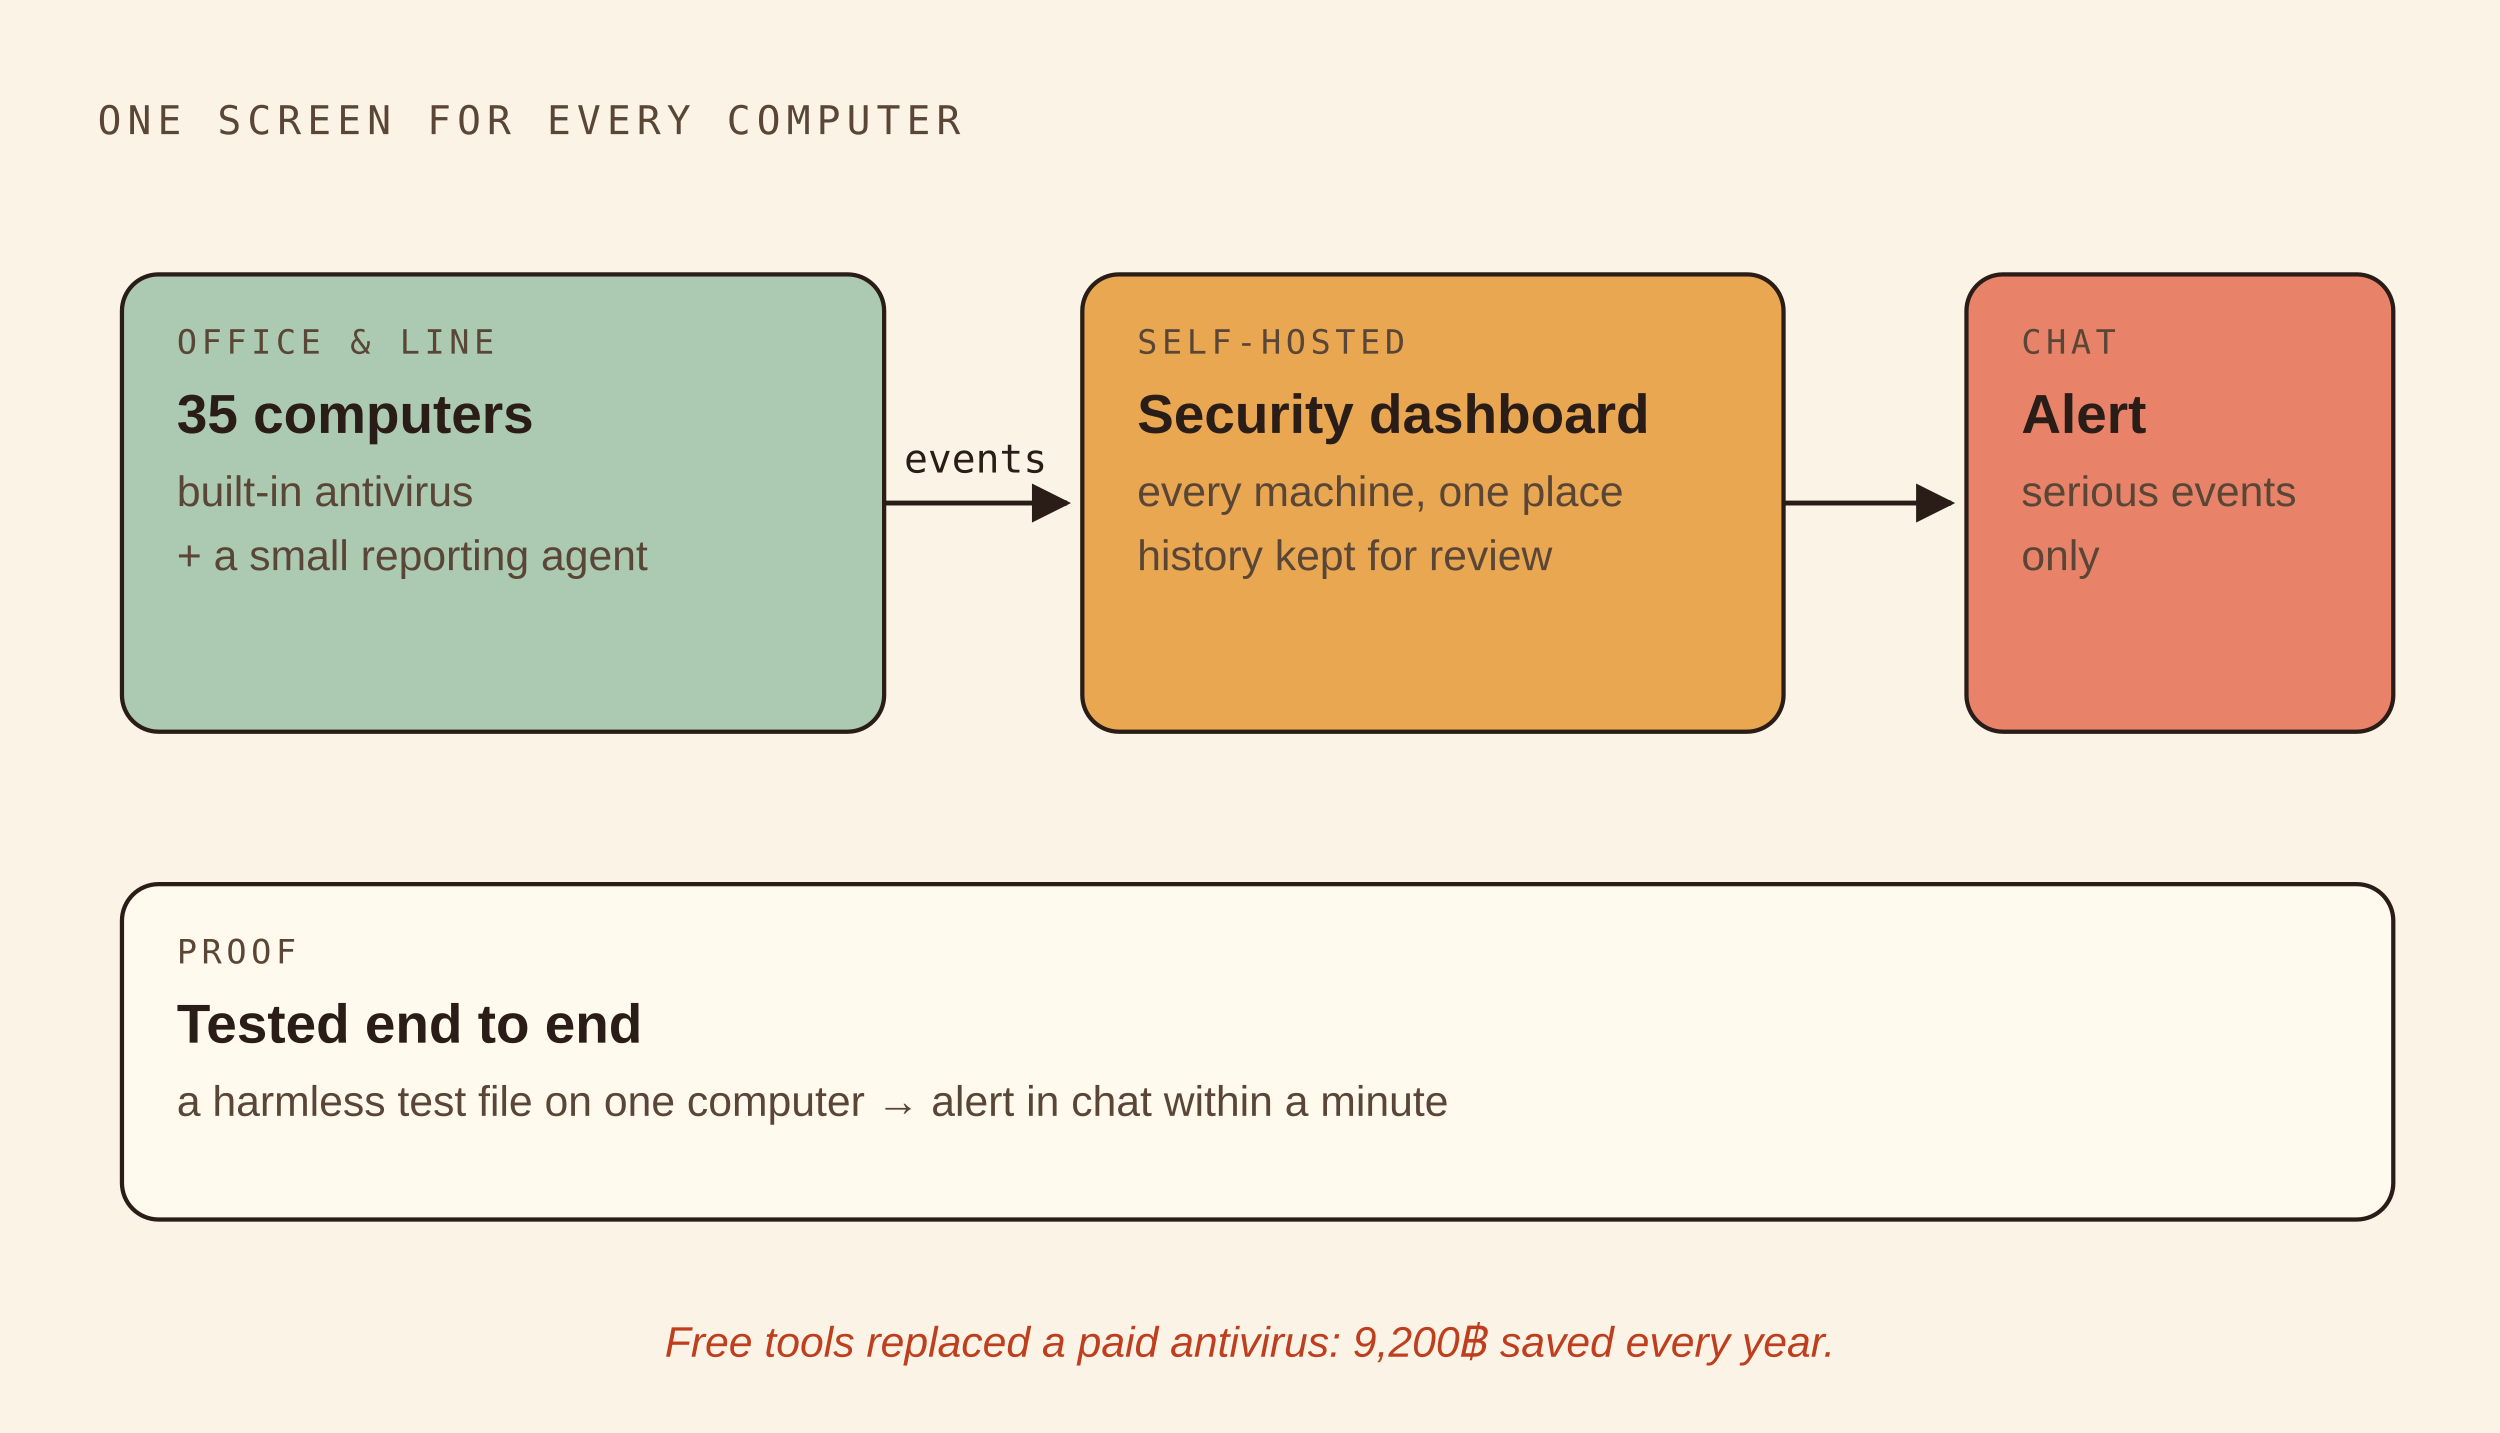
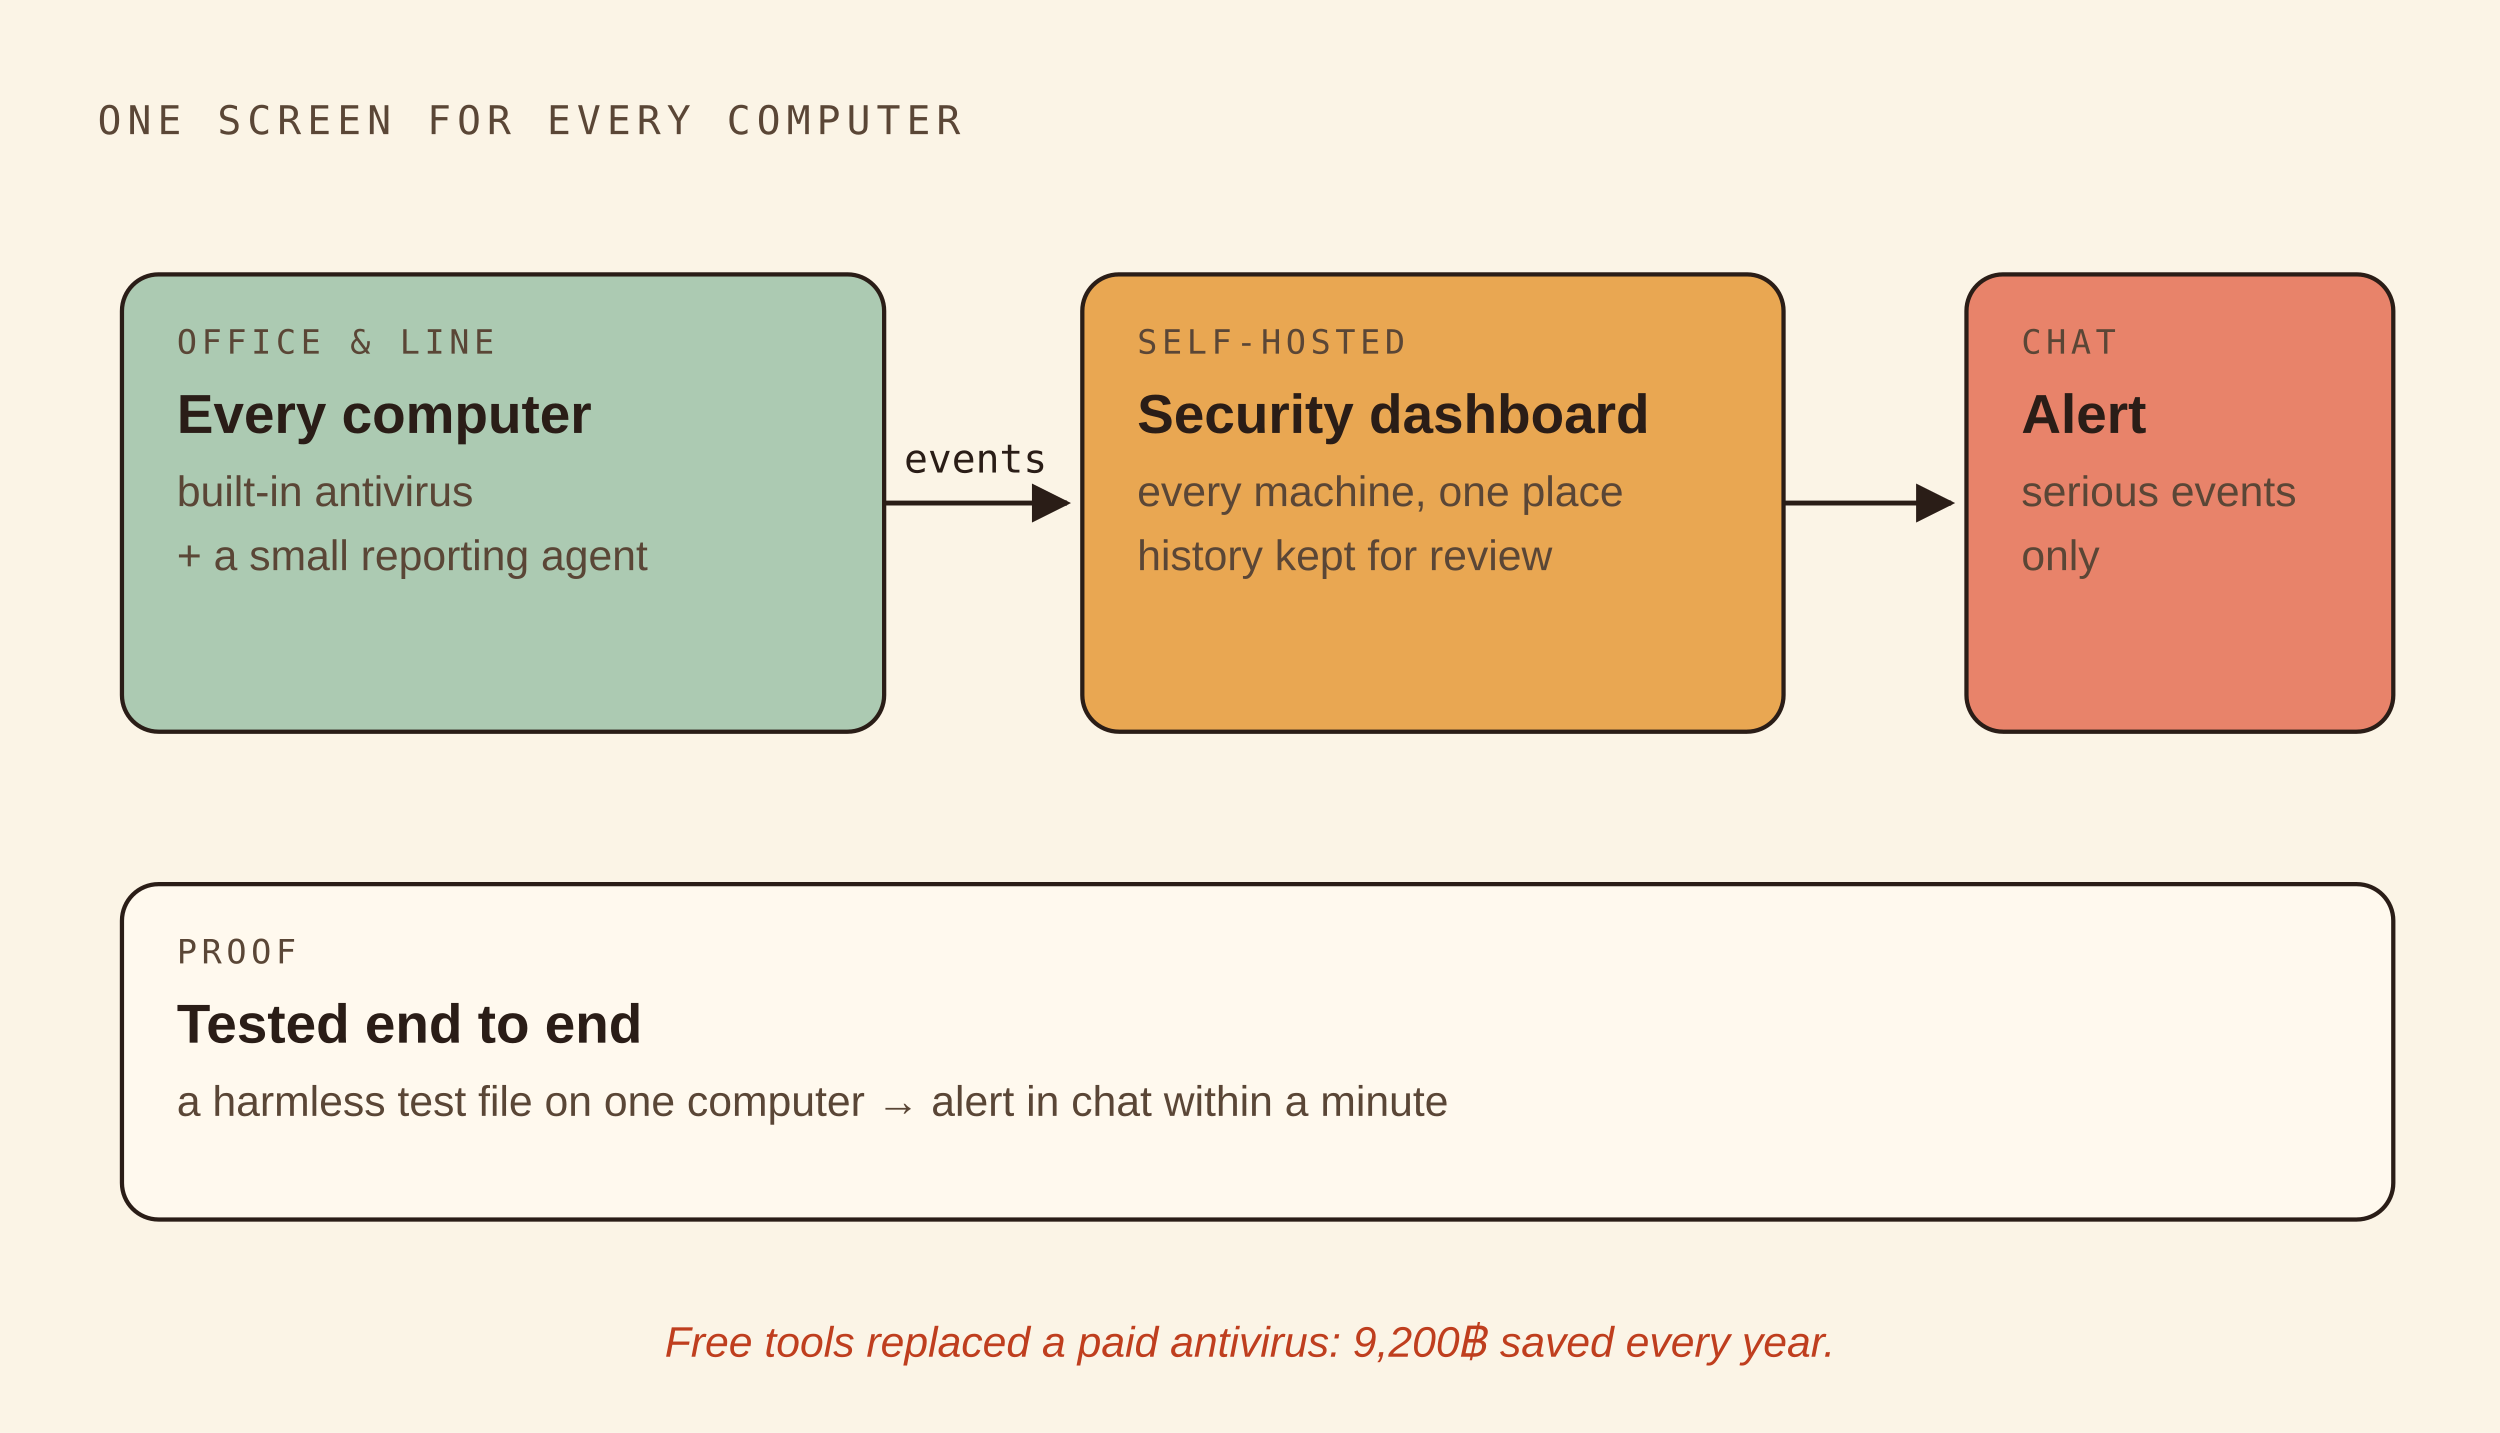
<svg xmlns="http://www.w3.org/2000/svg" viewBox="0 0 820 470" width="820" height="470">
  <defs>
    <marker id="a" viewBox="0 0 10 10" refX="9" refY="5" markerWidth="8" markerHeight="8" orient="auto-start-reverse">
      <path d="M0 0 L10 5 L0 10 z" fill="#2A1D17" />
    </marker>
  </defs>
  <rect width="820" height="470" fill="#FBF4E6" />
  <text x="32" y="44" font-family="Consolas, 'SF Mono', Menlo, monospace" font-size="13" font-weight="400" fill="#5A4636" text-anchor="start" letter-spacing="2">ONE SCREEN FOR EVERY COMPUTER</text>
  <rect x="40" y="90" width="250" height="150" rx="12" fill="#ACCAB2" stroke="#2A1D17" stroke-width="1.4" />
  <text x="58" y="116" font-family="Consolas, 'SF Mono', Menlo, monospace" font-size="11" font-weight="400" fill="#5A4636" text-anchor="start" letter-spacing="1.5">OFFICE &amp; LINE</text>
-   <text x="58" y="142" font-family="'Segoe UI', 'Helvetica Neue', Arial, sans-serif" font-size="18" font-weight="600" fill="#2A1D17" text-anchor="start">35 computers</text>
+   <text x="58" y="142" font-family="'Segoe UI', 'Helvetica Neue', Arial, sans-serif" font-size="18" font-weight="600" fill="#2A1D17" text-anchor="start">Every computer</text>
  <text x="58" y="166" font-family="'Segoe UI', 'Helvetica Neue', Arial, sans-serif" font-size="14" font-weight="400" fill="#5A4636" text-anchor="start">built-in antivirus</text>
  <text x="58" y="187" font-family="'Segoe UI', 'Helvetica Neue', Arial, sans-serif" font-size="14" font-weight="400" fill="#5A4636" text-anchor="start">+ a small reporting agent</text>
  <path d="M290 165 L350 165" fill="none" stroke="#2A1D17" stroke-width="1.6" marker-end="url(#a)" />
  <text x="320" y="155" font-family="Consolas, 'SF Mono', Menlo, monospace" font-size="13" font-weight="400" fill="#2A1D17" text-anchor="middle">events</text>
  <rect x="355" y="90" width="230" height="150" rx="12" fill="#E9A752" stroke="#2A1D17" stroke-width="1.4" />
  <text x="373" y="116" font-family="Consolas, 'SF Mono', Menlo, monospace" font-size="11" font-weight="400" fill="#5A4636" text-anchor="start" letter-spacing="1.5">SELF-HOSTED</text>
  <text x="373" y="142" font-family="'Segoe UI', 'Helvetica Neue', Arial, sans-serif" font-size="18" font-weight="600" fill="#2A1D17" text-anchor="start">Security dashboard</text>
  <text x="373" y="166" font-family="'Segoe UI', 'Helvetica Neue', Arial, sans-serif" font-size="14" font-weight="400" fill="#5A4636" text-anchor="start">every machine, one place</text>
  <text x="373" y="187" font-family="'Segoe UI', 'Helvetica Neue', Arial, sans-serif" font-size="14" font-weight="400" fill="#5A4636" text-anchor="start">history kept for review</text>
  <path d="M585 165 L640 165" fill="none" stroke="#2A1D17" stroke-width="1.6" marker-end="url(#a)" />
  <rect x="645" y="90" width="140" height="150" rx="12" fill="#E8836A" stroke="#2A1D17" stroke-width="1.4" />
  <text x="663" y="116" font-family="Consolas, 'SF Mono', Menlo, monospace" font-size="11" font-weight="400" fill="#5A4636" text-anchor="start" letter-spacing="1.5">CHAT</text>
  <text x="663" y="142" font-family="'Segoe UI', 'Helvetica Neue', Arial, sans-serif" font-size="18" font-weight="600" fill="#2A1D17" text-anchor="start">Alert</text>
  <text x="663" y="166" font-family="'Segoe UI', 'Helvetica Neue', Arial, sans-serif" font-size="14" font-weight="400" fill="#5A4636" text-anchor="start">serious events</text>
  <text x="663" y="187" font-family="'Segoe UI', 'Helvetica Neue', Arial, sans-serif" font-size="14" font-weight="400" fill="#5A4636" text-anchor="start">only</text>
  <rect x="40" y="290" width="745" height="110" rx="12" fill="#FFF9EE" stroke="#2A1D17" stroke-width="1.4" />
  <text x="58" y="316" font-family="Consolas, 'SF Mono', Menlo, monospace" font-size="11" font-weight="400" fill="#5A4636" text-anchor="start" letter-spacing="1.5">PROOF</text>
  <text x="58" y="342" font-family="'Segoe UI', 'Helvetica Neue', Arial, sans-serif" font-size="18" font-weight="600" fill="#2A1D17" text-anchor="start">Tested end to end</text>
  <text x="58" y="366" font-family="'Segoe UI', 'Helvetica Neue', Arial, sans-serif" font-size="14" font-weight="400" fill="#5A4636" text-anchor="start">a harmless test file on one computer → alert in chat within a minute</text>
  <text x="410" y="445" font-family="'Segoe UI', 'Helvetica Neue', Arial, sans-serif" font-size="14" font-weight="400" fill="#BF3E1E" text-anchor="middle" font-style="italic">Free tools replaced a paid antivirus: 9,200฿ saved every year.</text>
</svg>
